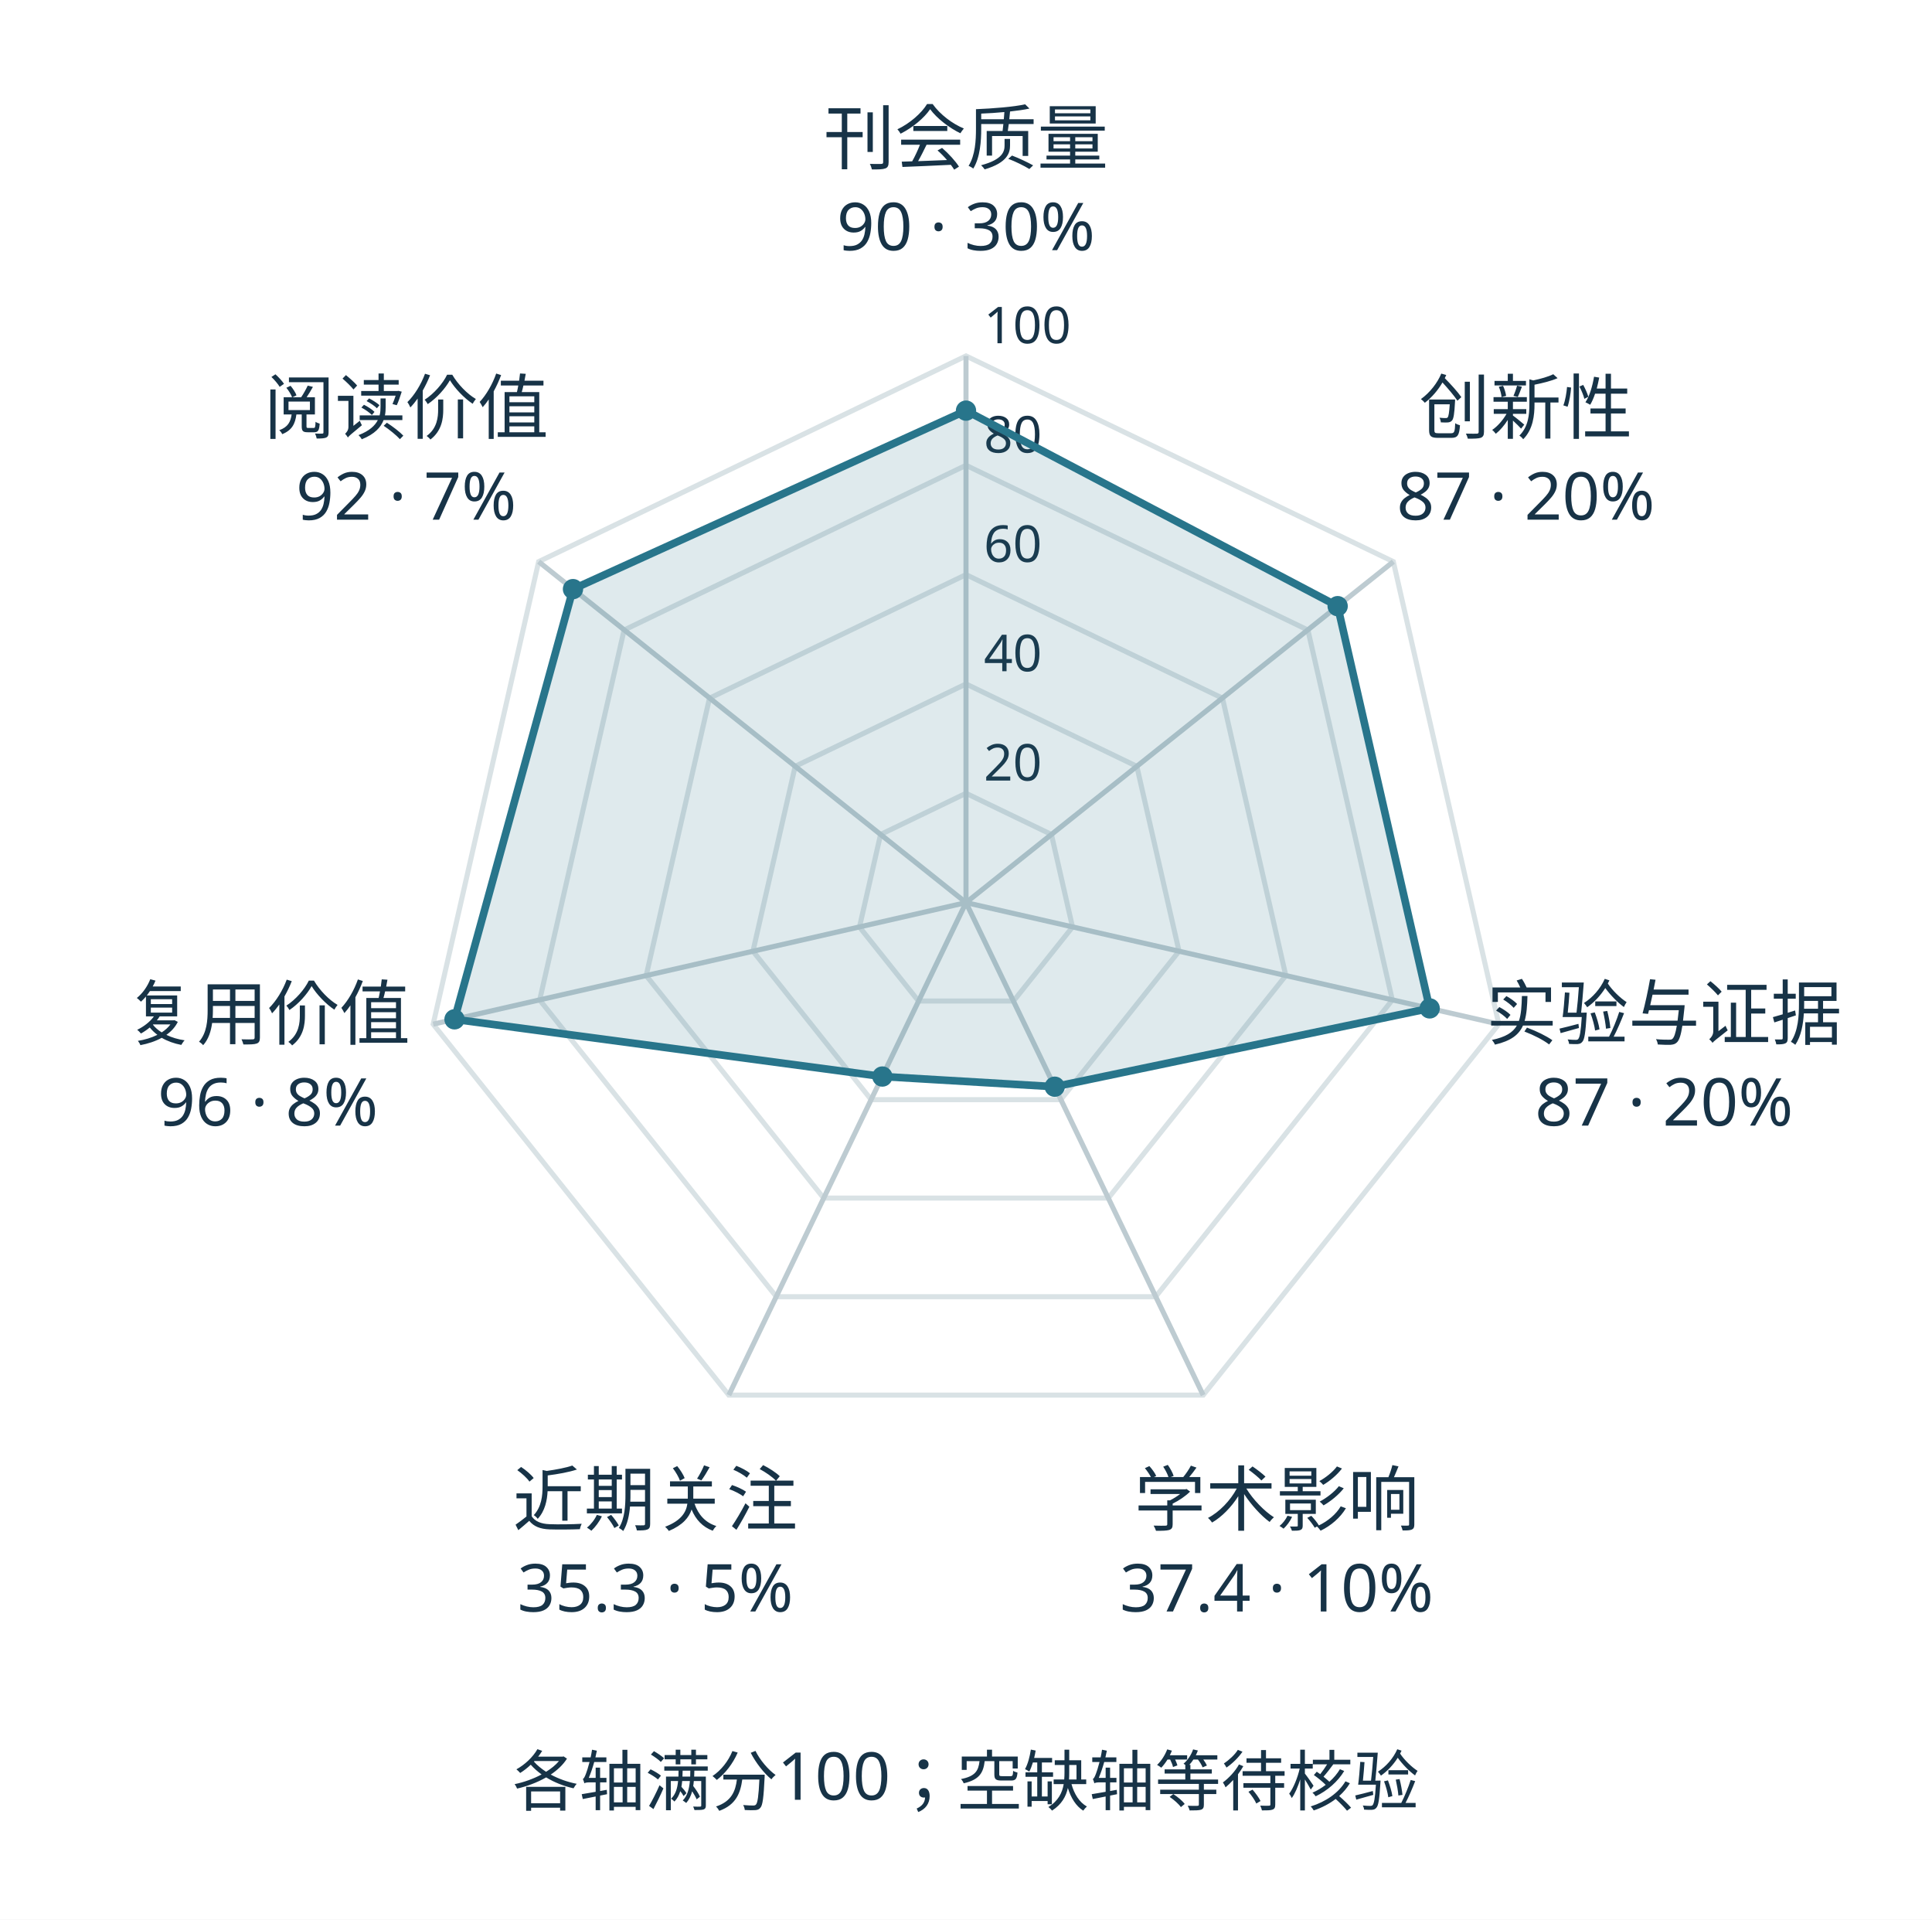
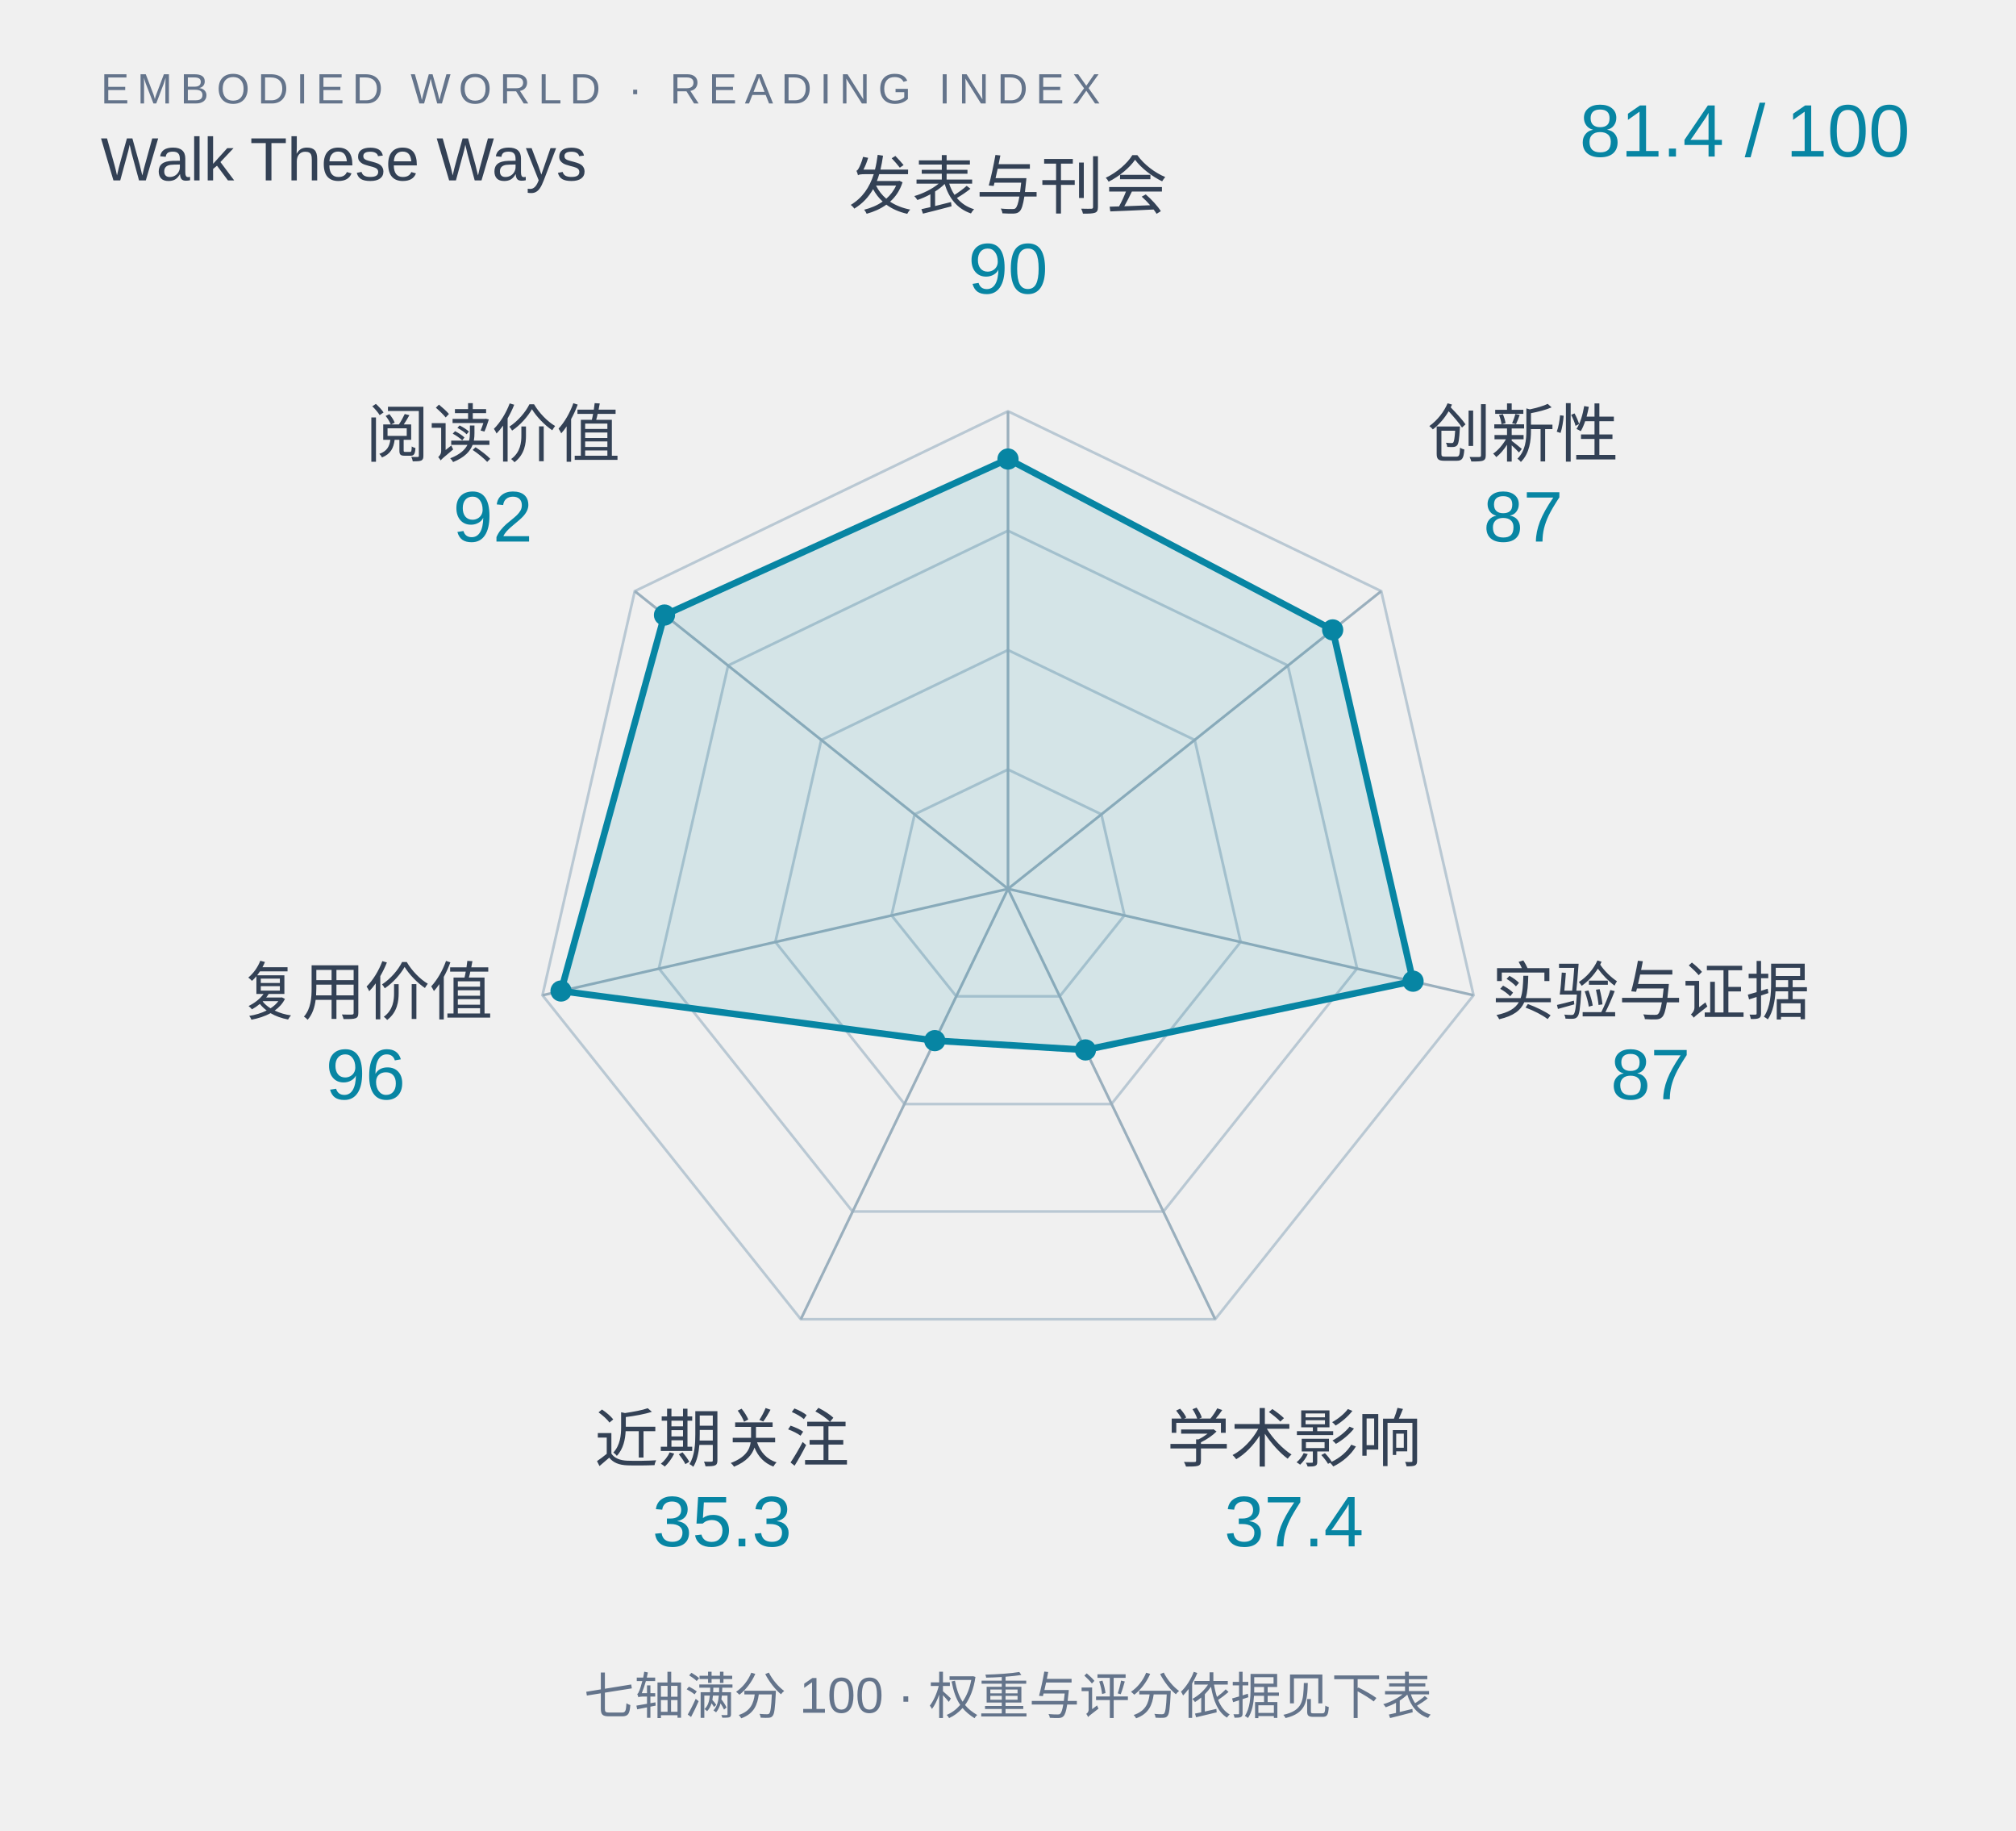
- <svg xmlns="http://www.w3.org/2000/svg" width="760" height="755" viewBox="0 0 760 755" role="img">
-   <rect width="760" height="755" fill="#fff" />
-   <g font-family="sans-serif" font-size="28" fill="#173347">
-     <polygon points="380.0,312.0 413.6,328.2 421.9,364.6 398.7,393.7 361.3,393.7 338.1,364.6 346.4,328.2" fill="none" stroke="#d9e2e5" stroke-width="2" />
-     <text x="387" y="307.0" font-size="20">20</text>
-     <polygon points="380.0,269.0 447.2,301.4 463.8,374.1 417.3,432.5 342.7,432.5 296.2,374.1 312.8,301.4" fill="none" stroke="#d9e2e5" stroke-width="2" />
-     <text x="387" y="264.0" font-size="20">40</text>
-     <polygon points="380.0,226.0 480.9,274.6 505.8,383.7 436.0,471.2 324.0,471.2 254.2,383.7 279.1,274.6" fill="none" stroke="#d9e2e5" stroke-width="2" />
-     <text x="387" y="221.0" font-size="20">60</text>
-     <polygon points="380.0,183.0 514.5,247.8 547.7,393.3 454.6,510.0 305.4,510.0 212.3,393.3 245.5,247.8" fill="none" stroke="#d9e2e5" stroke-width="2" />
-     <text x="387" y="178.0" font-size="20">80</text>
-     <polygon points="380.0,140.0 548.1,220.9 589.6,402.8 473.3,548.7 286.7,548.7 170.4,402.8 211.9,220.9" fill="none" stroke="#d9e2e5" stroke-width="2" />
-     <text x="387" y="135.0" font-size="20">100</text>
-     <line x1="380" y1="355" x2="380.0" y2="140.0" stroke="#bdcbd1" stroke-width="2" />
-     <text x="380.0" y="64.4" text-anchor="middle">刊会质量</text>
-     <text x="380.0" y="98.4" font-size="26" text-anchor="middle">90 · 30%</text>
-     <line x1="380" y1="355" x2="548.1" y2="220.9" stroke="#bdcbd1" stroke-width="2" />
-     <text x="600.2" y="170.4" text-anchor="middle">创新性</text>
-     <text x="600.2" y="204.4" font-size="26" text-anchor="middle">87 · 20%</text>
-     <line x1="380" y1="355" x2="589.6" y2="402.8" stroke="#bdcbd1" stroke-width="2" />
-     <text x="654.6" y="408.7" text-anchor="middle">实验与证据</text>
-     <text x="654.6" y="442.7" font-size="26" text-anchor="middle">87 · 20%</text>
-     <line x1="380" y1="355" x2="473.3" y2="548.7" stroke="#bdcbd1" stroke-width="2" />
-     <text x="502.2" y="599.8" text-anchor="middle">学术影响</text>
-     <text x="502.2" y="633.8" font-size="26" text-anchor="middle">37.4 · 10%</text>
-     <line x1="380" y1="355" x2="286.7" y2="548.7" stroke="#bdcbd1" stroke-width="2" />
-     <text x="257.8" y="599.8" text-anchor="middle">近期关注</text>
-     <text x="257.8" y="633.8" font-size="26" text-anchor="middle">35.3 · 5%</text>
-     <line x1="380" y1="355" x2="170.4" y2="402.8" stroke="#bdcbd1" stroke-width="2" />
-     <text x="105.4" y="408.7" text-anchor="middle">复用价值</text>
-     <text x="105.4" y="442.7" font-size="26" text-anchor="middle">96 · 8%</text>
-     <line x1="380" y1="355" x2="211.9" y2="220.9" stroke="#bdcbd1" stroke-width="2" />
-     <text x="159.8" y="170.4" text-anchor="middle">阅读价值</text>
-     <text x="159.8" y="204.4" font-size="26" text-anchor="middle">92 · 7%</text>
-     <polygon points="380.0,161.5 526.2,238.4 562.4,396.6 414.9,427.4 347.1,423.4 178.8,400.9 225.4,231.7" fill="#28758b" fill-opacity=".15" stroke="#28758b" stroke-width="3" />
-     <circle cx="380.0" cy="161.5" r="4" fill="#28758b" />
-     <circle cx="526.2" cy="238.4" r="4" fill="#28758b" />
-     <circle cx="562.4" cy="396.6" r="4" fill="#28758b" />
-     <circle cx="414.9" cy="427.4" r="4" fill="#28758b" />
-     <circle cx="347.1" cy="423.4" r="4" fill="#28758b" />
-     <circle cx="178.8" cy="400.9" r="4" fill="#28758b" />
-     <circle cx="225.4" cy="231.7" r="4" fill="#28758b" />
-     <text x="380" y="710" font-size="26" text-anchor="middle">各轴满分100；空缺轴等待核验</text>
+ <svg xmlns="http://www.w3.org/2000/svg" width="760" height="690" viewBox="0 0 760 690" role="img">
+   <g font-family="Arial, PingFang SC, sans-serif" fill="#334155">
+     <text x="38" y="39" font-size="16" letter-spacing="3" fill="#64748b">EMBODIED WORLD · READING INDEX</text>
+     <text x="38" y="68" font-size="23">Walk These Ways</text>
+     <text x="720" y="59" font-size="28" text-anchor="end" fill="#0785a3">81.4 / 100</text>
+     <polygon points="380.0,290.0 415.2,306.9 423.9,345.0 399.5,375.5 360.5,375.5 336.1,345.0 344.8,306.9" fill="none" stroke="#b9c8d3" stroke-width="1" />
+     <polygon points="380.0,245.0 450.4,278.9 467.7,355.0 419.0,416.1 341.0,416.1 292.3,355.0 309.6,278.9" fill="none" stroke="#b9c8d3" stroke-width="1" />
+     <polygon points="380.0,200.0 485.5,250.8 511.6,365.0 438.6,456.6 321.4,456.6 248.4,365.0 274.5,250.8" fill="none" stroke="#b9c8d3" stroke-width="1" />
+     <polygon points="380.0,155.0 520.7,222.8 555.5,375.1 458.1,497.2 301.9,497.2 204.5,375.1 239.3,222.8" fill="none" stroke="#b9c8d3" stroke-width="1" />
+     <line x1="380" y1="335" x2="380.0" y2="155.0" stroke="#9aafbd" stroke-width="1" />
+     <line x1="380" y1="335" x2="520.7" y2="222.8" stroke="#9aafbd" stroke-width="1" />
+     <line x1="380" y1="335" x2="555.5" y2="375.1" stroke="#9aafbd" stroke-width="1" />
+     <line x1="380" y1="335" x2="458.1" y2="497.2" stroke="#9aafbd" stroke-width="1" />
+     <line x1="380" y1="335" x2="301.9" y2="497.2" stroke="#9aafbd" stroke-width="1" />
+     <line x1="380" y1="335" x2="204.5" y2="375.1" stroke="#9aafbd" stroke-width="1" />
+     <line x1="380" y1="335" x2="239.3" y2="222.8" stroke="#9aafbd" stroke-width="1" />
+     <polygon points="380.0,173.0 502.4,237.4 532.7,369.8 409.2,395.7 352.4,392.2 211.5,373.5 250.5,231.8" fill="#0785a3" fill-opacity=".12" stroke="#0785a3" stroke-width="2.5" stroke-linejoin="round" />
+     <text x="380.0" y="78.6" font-size="24" text-anchor="middle">发表与刊会</text>
+     <text x="380.0" y="110.6" font-size="27" fill="#0785a3" text-anchor="middle">90</text>
+     <circle cx="380.0" cy="173.0" r="4" fill="#0785a3" />
+     <text x="574.2" y="172.1" font-size="24" text-anchor="middle">创新性</text>
+     <text x="574.2" y="204.1" font-size="27" fill="#0785a3" text-anchor="middle">87</text>
+     <circle cx="502.4" cy="237.4" r="4" fill="#0785a3" />
+     <text x="622.2" y="382.3" font-size="24" text-anchor="middle">实验与证据</text>
+     <text x="622.2" y="414.3" font-size="27" fill="#0785a3" text-anchor="middle">87</text>
+     <circle cx="532.7" cy="369.8" r="4" fill="#0785a3" />
+     <text x="487.8" y="550.8" font-size="24" text-anchor="middle">学术影响</text>
+     <text x="487.8" y="582.8" font-size="27" fill="#0785a3" text-anchor="middle">37.4</text>
+     <circle cx="409.2" cy="395.7" r="4" fill="#0785a3" />
+     <text x="272.2" y="550.8" font-size="24" text-anchor="middle">近期关注</text>
+     <text x="272.2" y="582.8" font-size="27" fill="#0785a3" text-anchor="middle">35.3</text>
+     <circle cx="352.4" cy="392.2" r="4" fill="#0785a3" />
+     <text x="137.8" y="382.3" font-size="24" text-anchor="middle">复用价值</text>
+     <text x="137.8" y="414.3" font-size="27" fill="#0785a3" text-anchor="middle">96</text>
+     <circle cx="211.5" cy="373.5" r="4" fill="#0785a3" />
+     <text x="185.8" y="172.1" font-size="24" text-anchor="middle">阅读价值</text>
+     <text x="185.8" y="204.1" font-size="27" fill="#0785a3" text-anchor="middle">92</text>
+     <circle cx="250.5" cy="231.8" r="4" fill="#0785a3" />
+     <text x="380" y="646" font-size="19" text-anchor="middle" fill="#64748b">七轴满分 100 · 权重与评分依据见下表</text>
  </g>
</svg>
